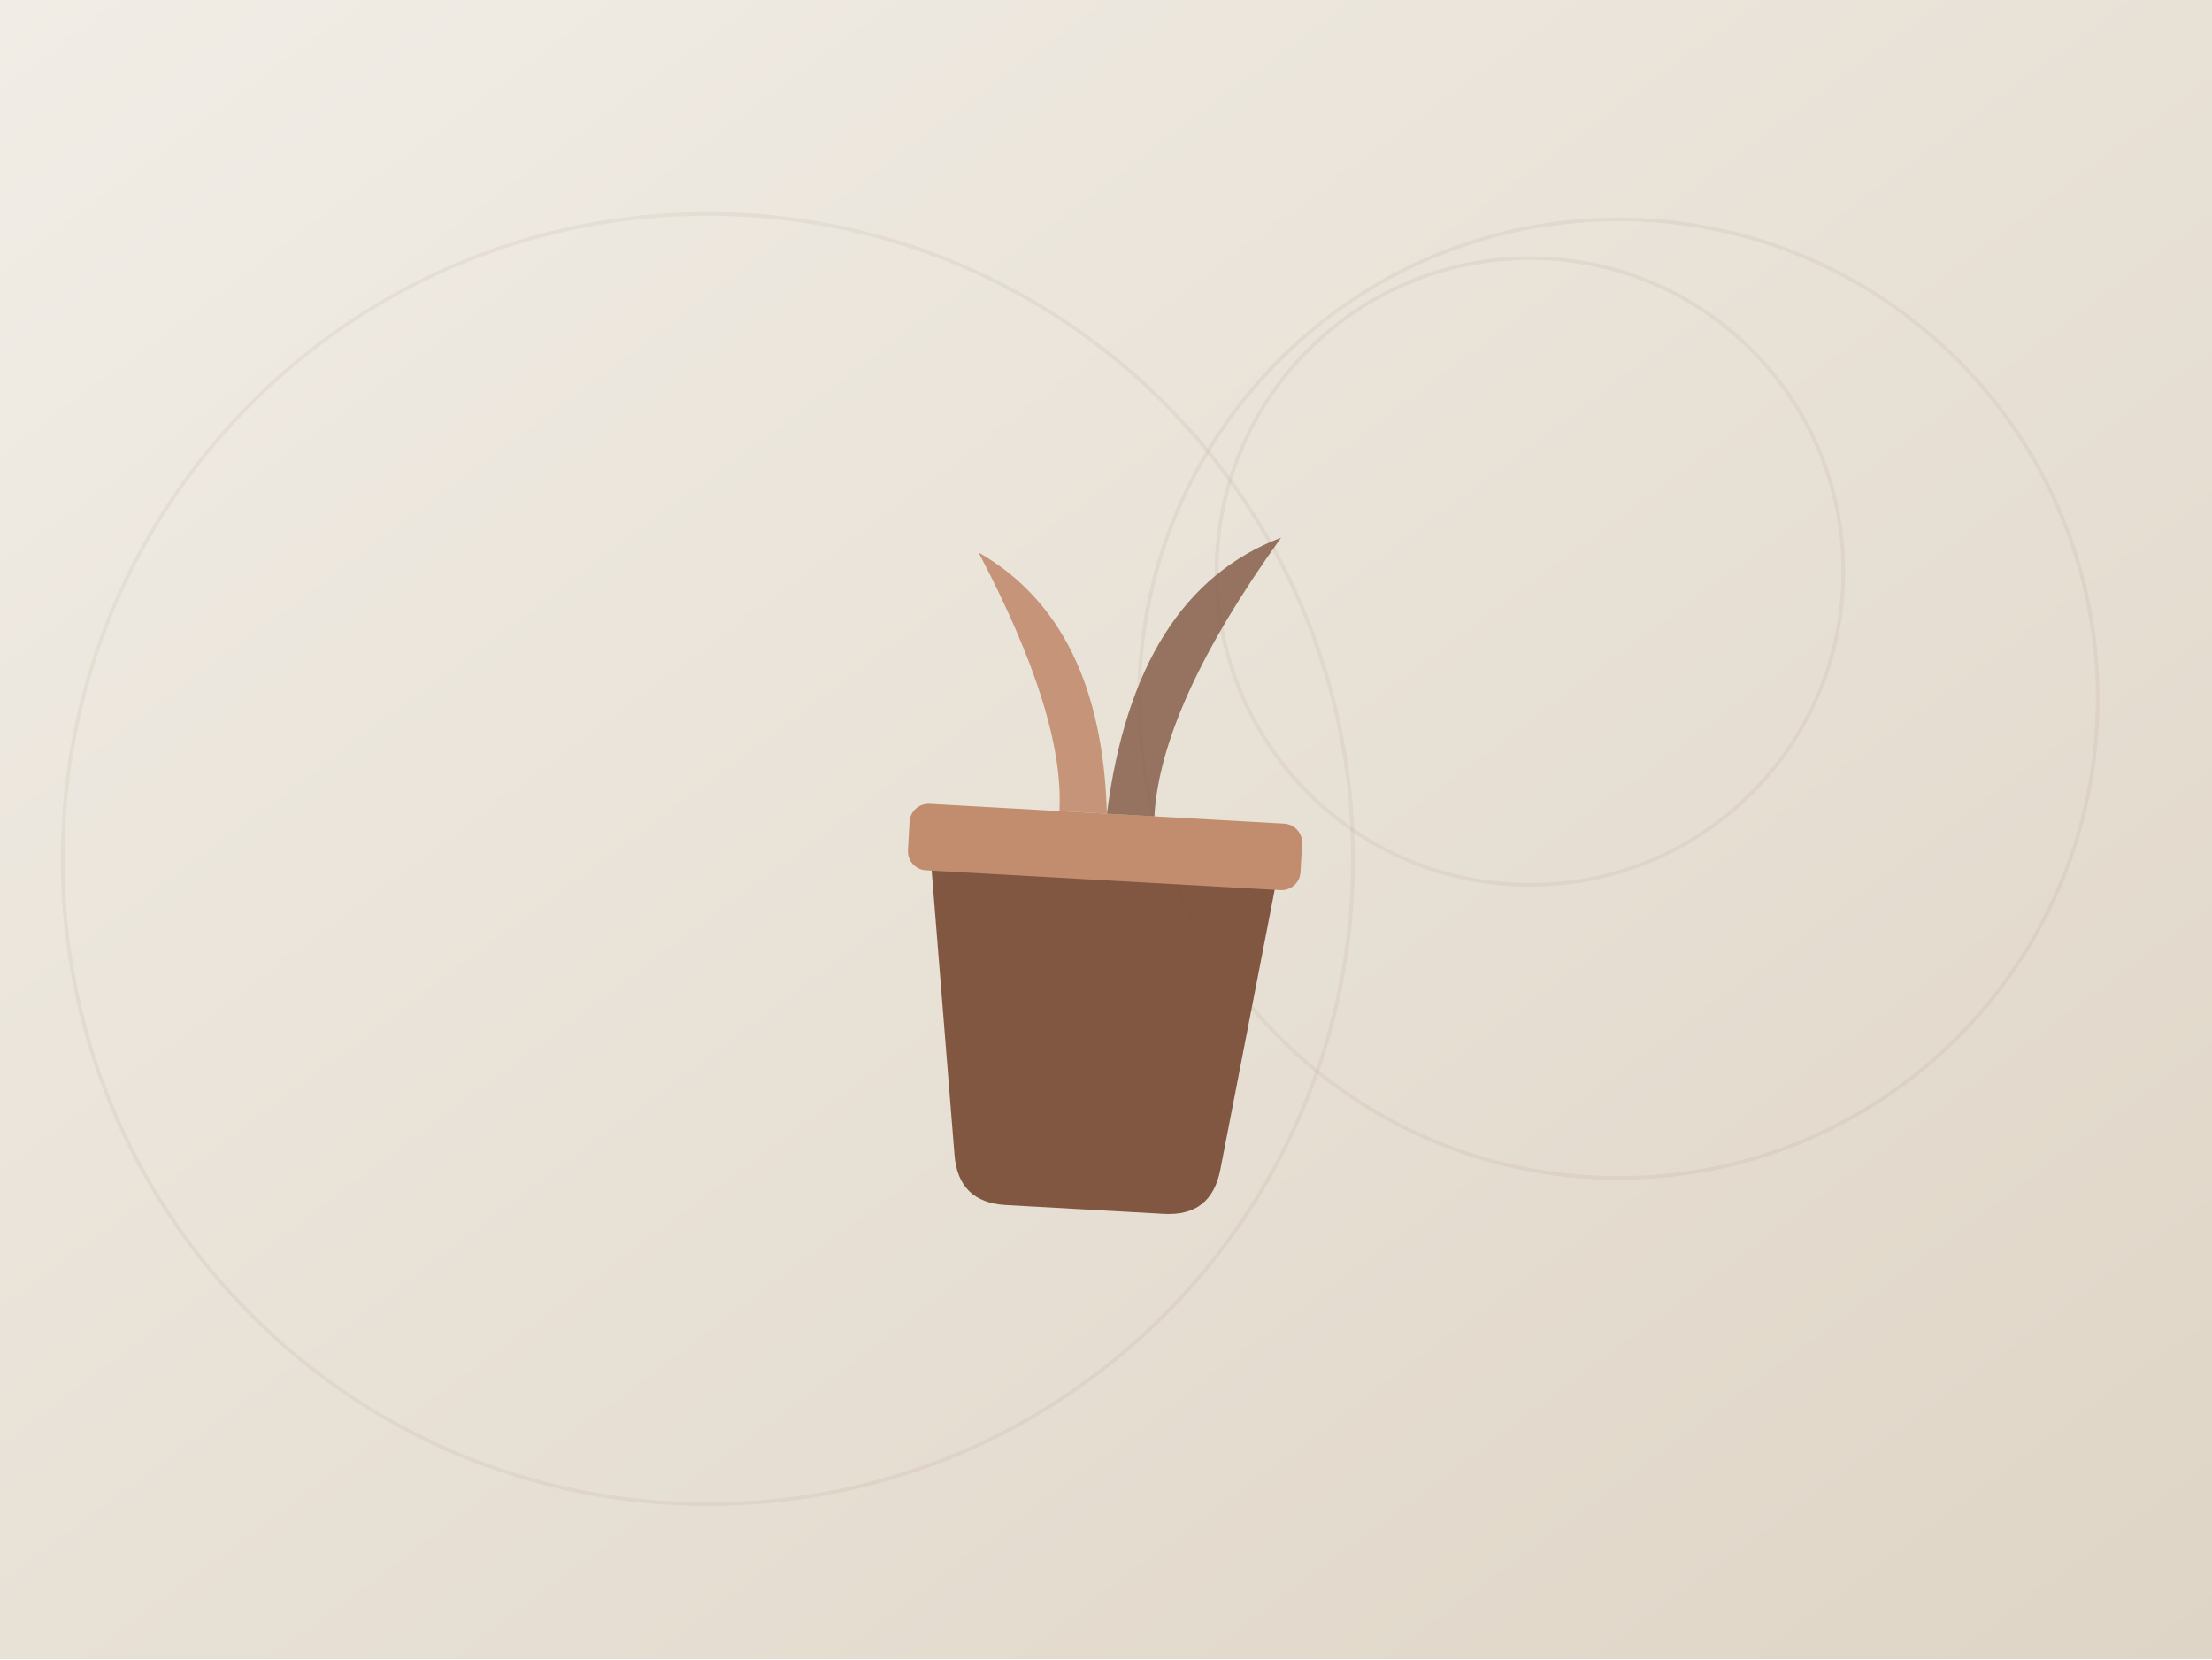
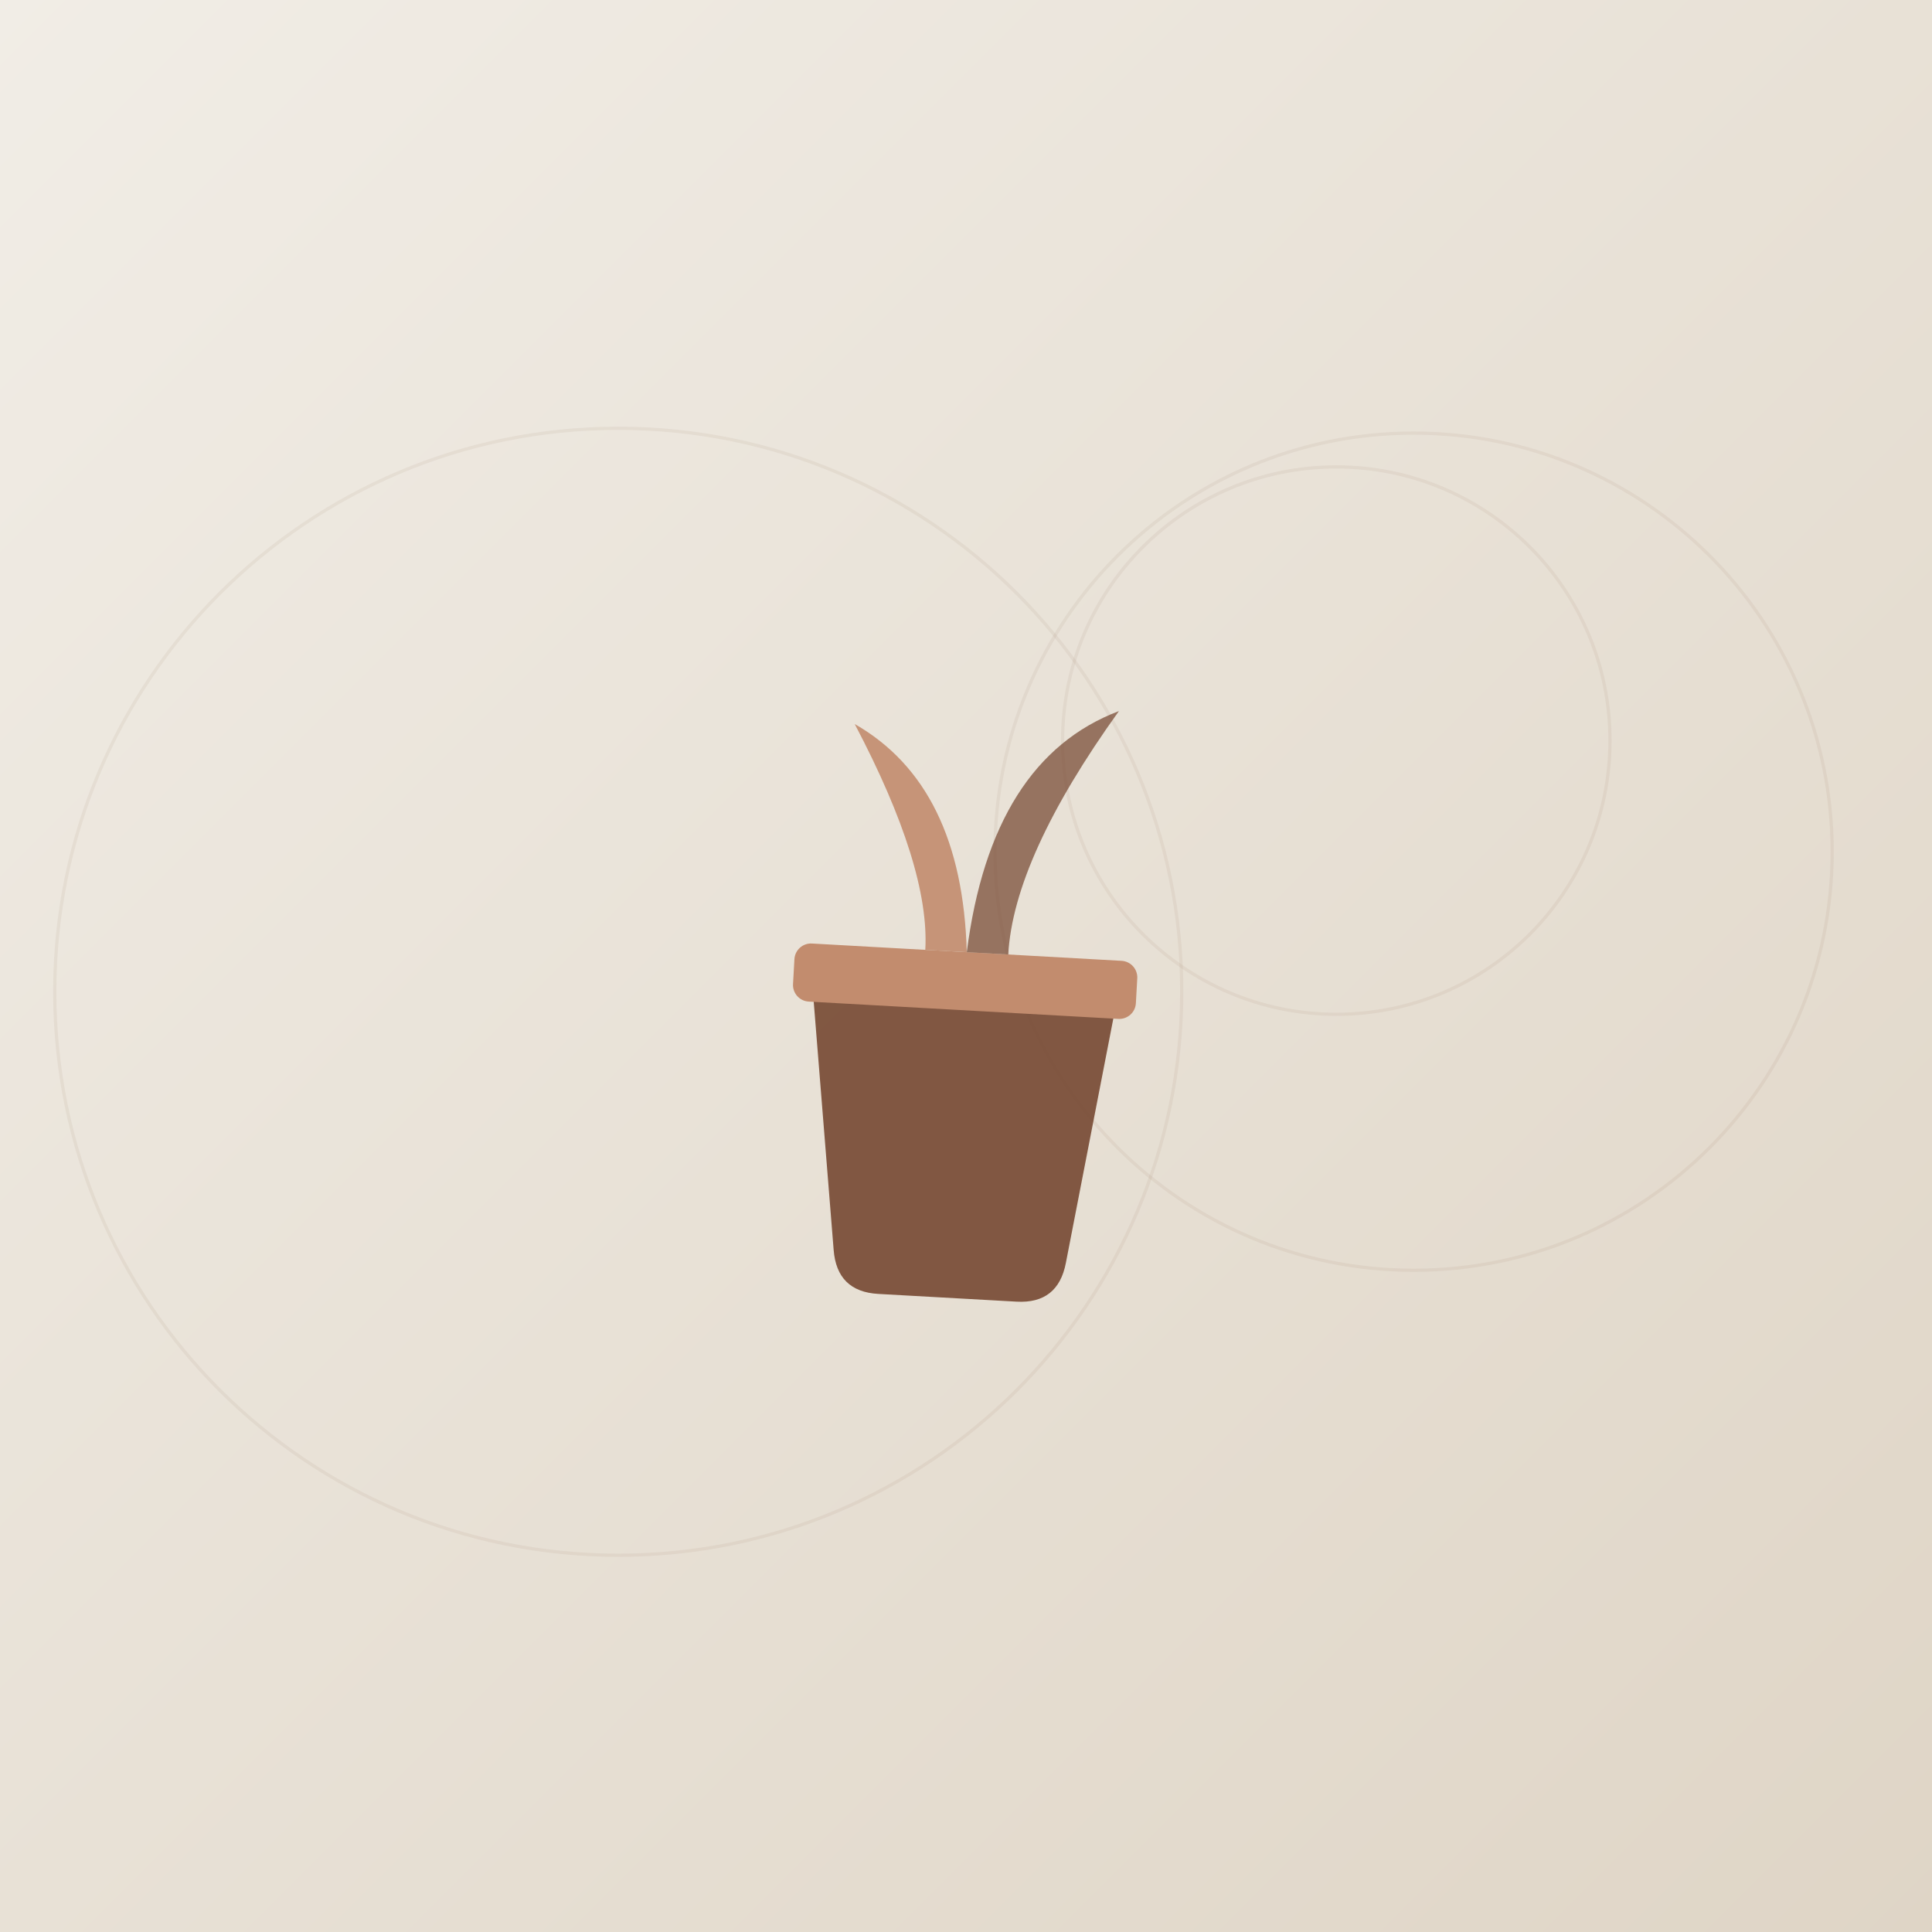
- <svg xmlns="http://www.w3.org/2000/svg" viewBox="0 0 1200 900" width="1200" height="900" role="img" aria-label="Terracotta Planter Set of Three">
+ <svg xmlns="http://www.w3.org/2000/svg" viewBox="0 0 1200 1200" width="1200" height="1200" role="img" aria-label="Terracotta Planter Set of Three">
  <defs>
    <linearGradient id="g" x1="0" y1="0" x2="1" y2="1">
      <stop offset="0%" stop-color="#F1EDE6" />
      <stop offset="100%" stop-color="#DFD5C6" />
    </linearGradient>
  </defs>
-   <rect width="1200" height="900" fill="url(#g)" />
-   <circle cx="830" cy="310" r="170" fill="none" stroke="#74452E" stroke-width="2" opacity="0.07" />
-   <circle cx="878" cy="379" r="260" fill="none" stroke="#74452E" stroke-width="2" opacity="0.07" />
-   <circle cx="384" cy="466" r="350" fill="none" stroke="#74452E" stroke-width="2" opacity="0.07" />
-   <g transform="translate(600 450) scale(0.86) rotate(3.2) translate(-600 -450)">
+   <rect width="1200" height="1200" fill="url(#g)" />
+   <g transform="translate(0 150)">
+     <circle cx="830" cy="310" r="170" fill="none" stroke="#74452E" stroke-width="2" opacity="0.07" />
+     <circle cx="878" cy="379" r="260" fill="none" stroke="#74452E" stroke-width="2" opacity="0.07" />
+     <circle cx="384" cy="466" r="350" fill="none" stroke="#74452E" stroke-width="2" opacity="0.07" />
+   </g>
+   <g transform="translate(600 600) scale(0.86) rotate(3.2) translate(-600 -450)">
    <path d="M490 470 h220 l-26 190 q-4 30 -34 30 h-100 q-30 0 -34 -30 z" fill="#74452E" opacity="0.88" />
    <rect x="476" y="440" width="248" height="42" rx="12" fill="#C28C6E" />
    <path d="M600 440 q-10 -120 -90 -160 q60 100 60 160" fill="#C28C6E" opacity="0.9" />
    <path d="M600 440 q10 -140 100 -180 q-70 110 -70 180" fill="#74452E" opacity="0.7" />
  </g>
</svg>
